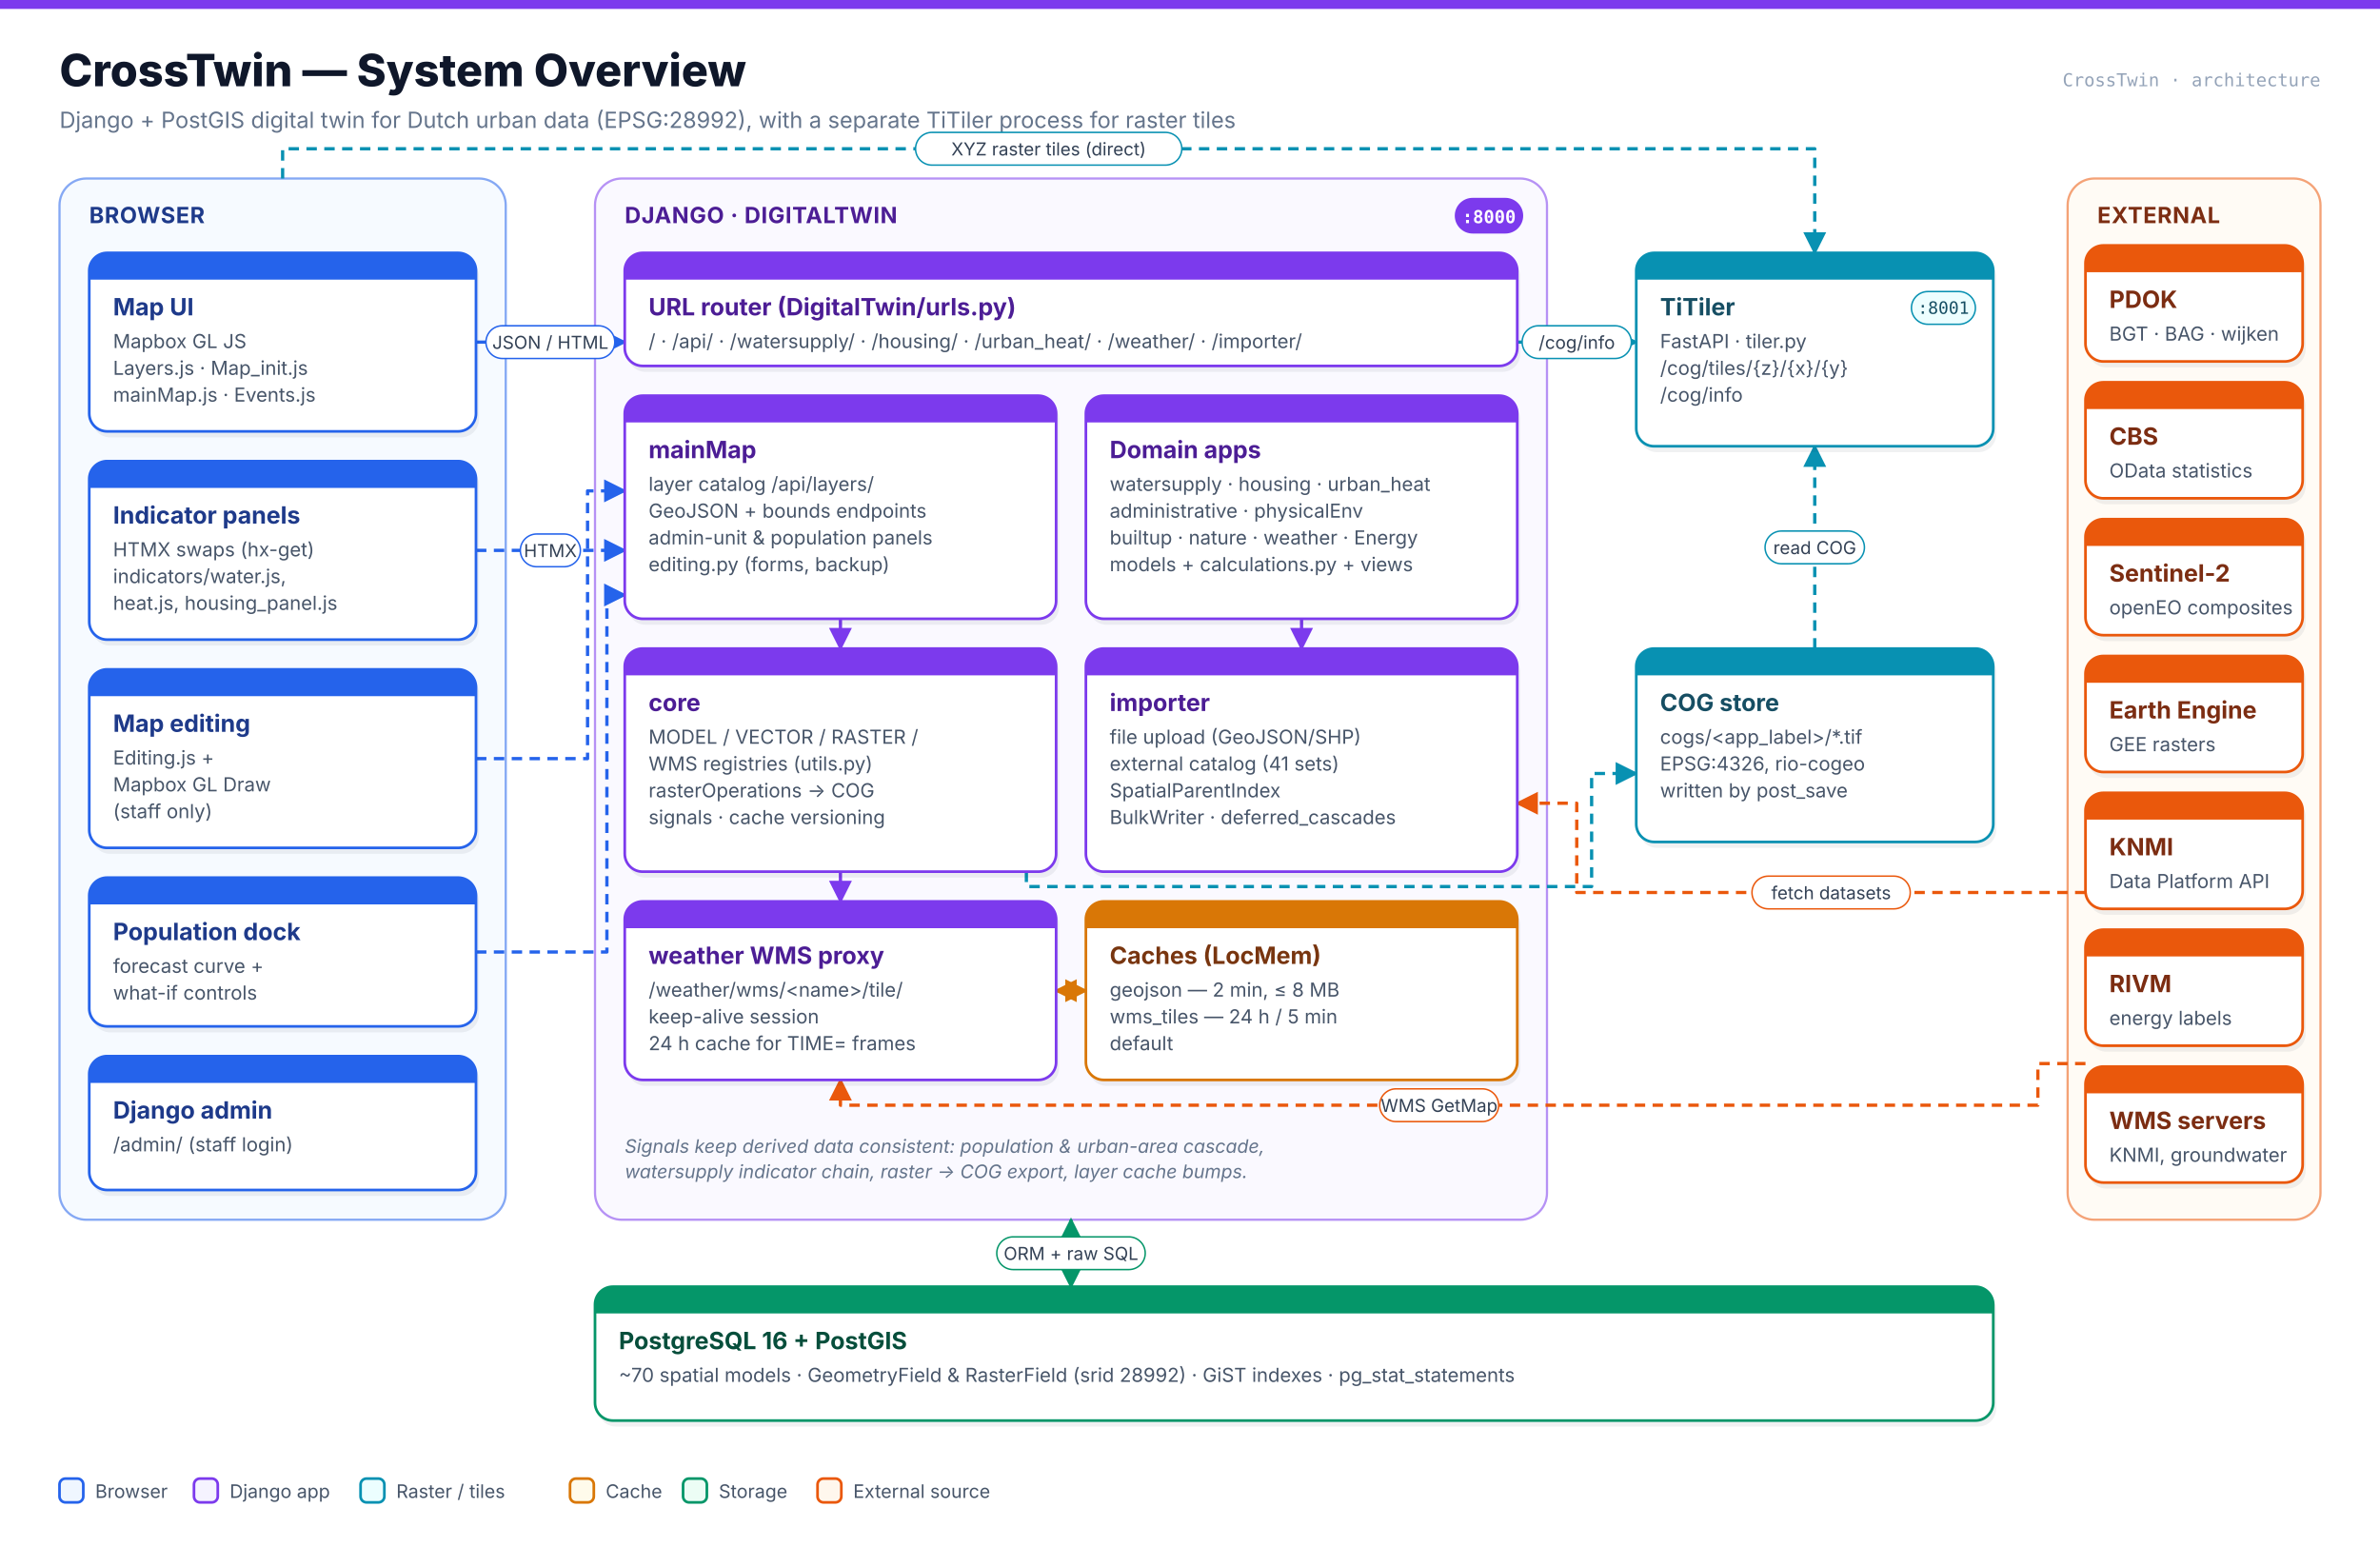
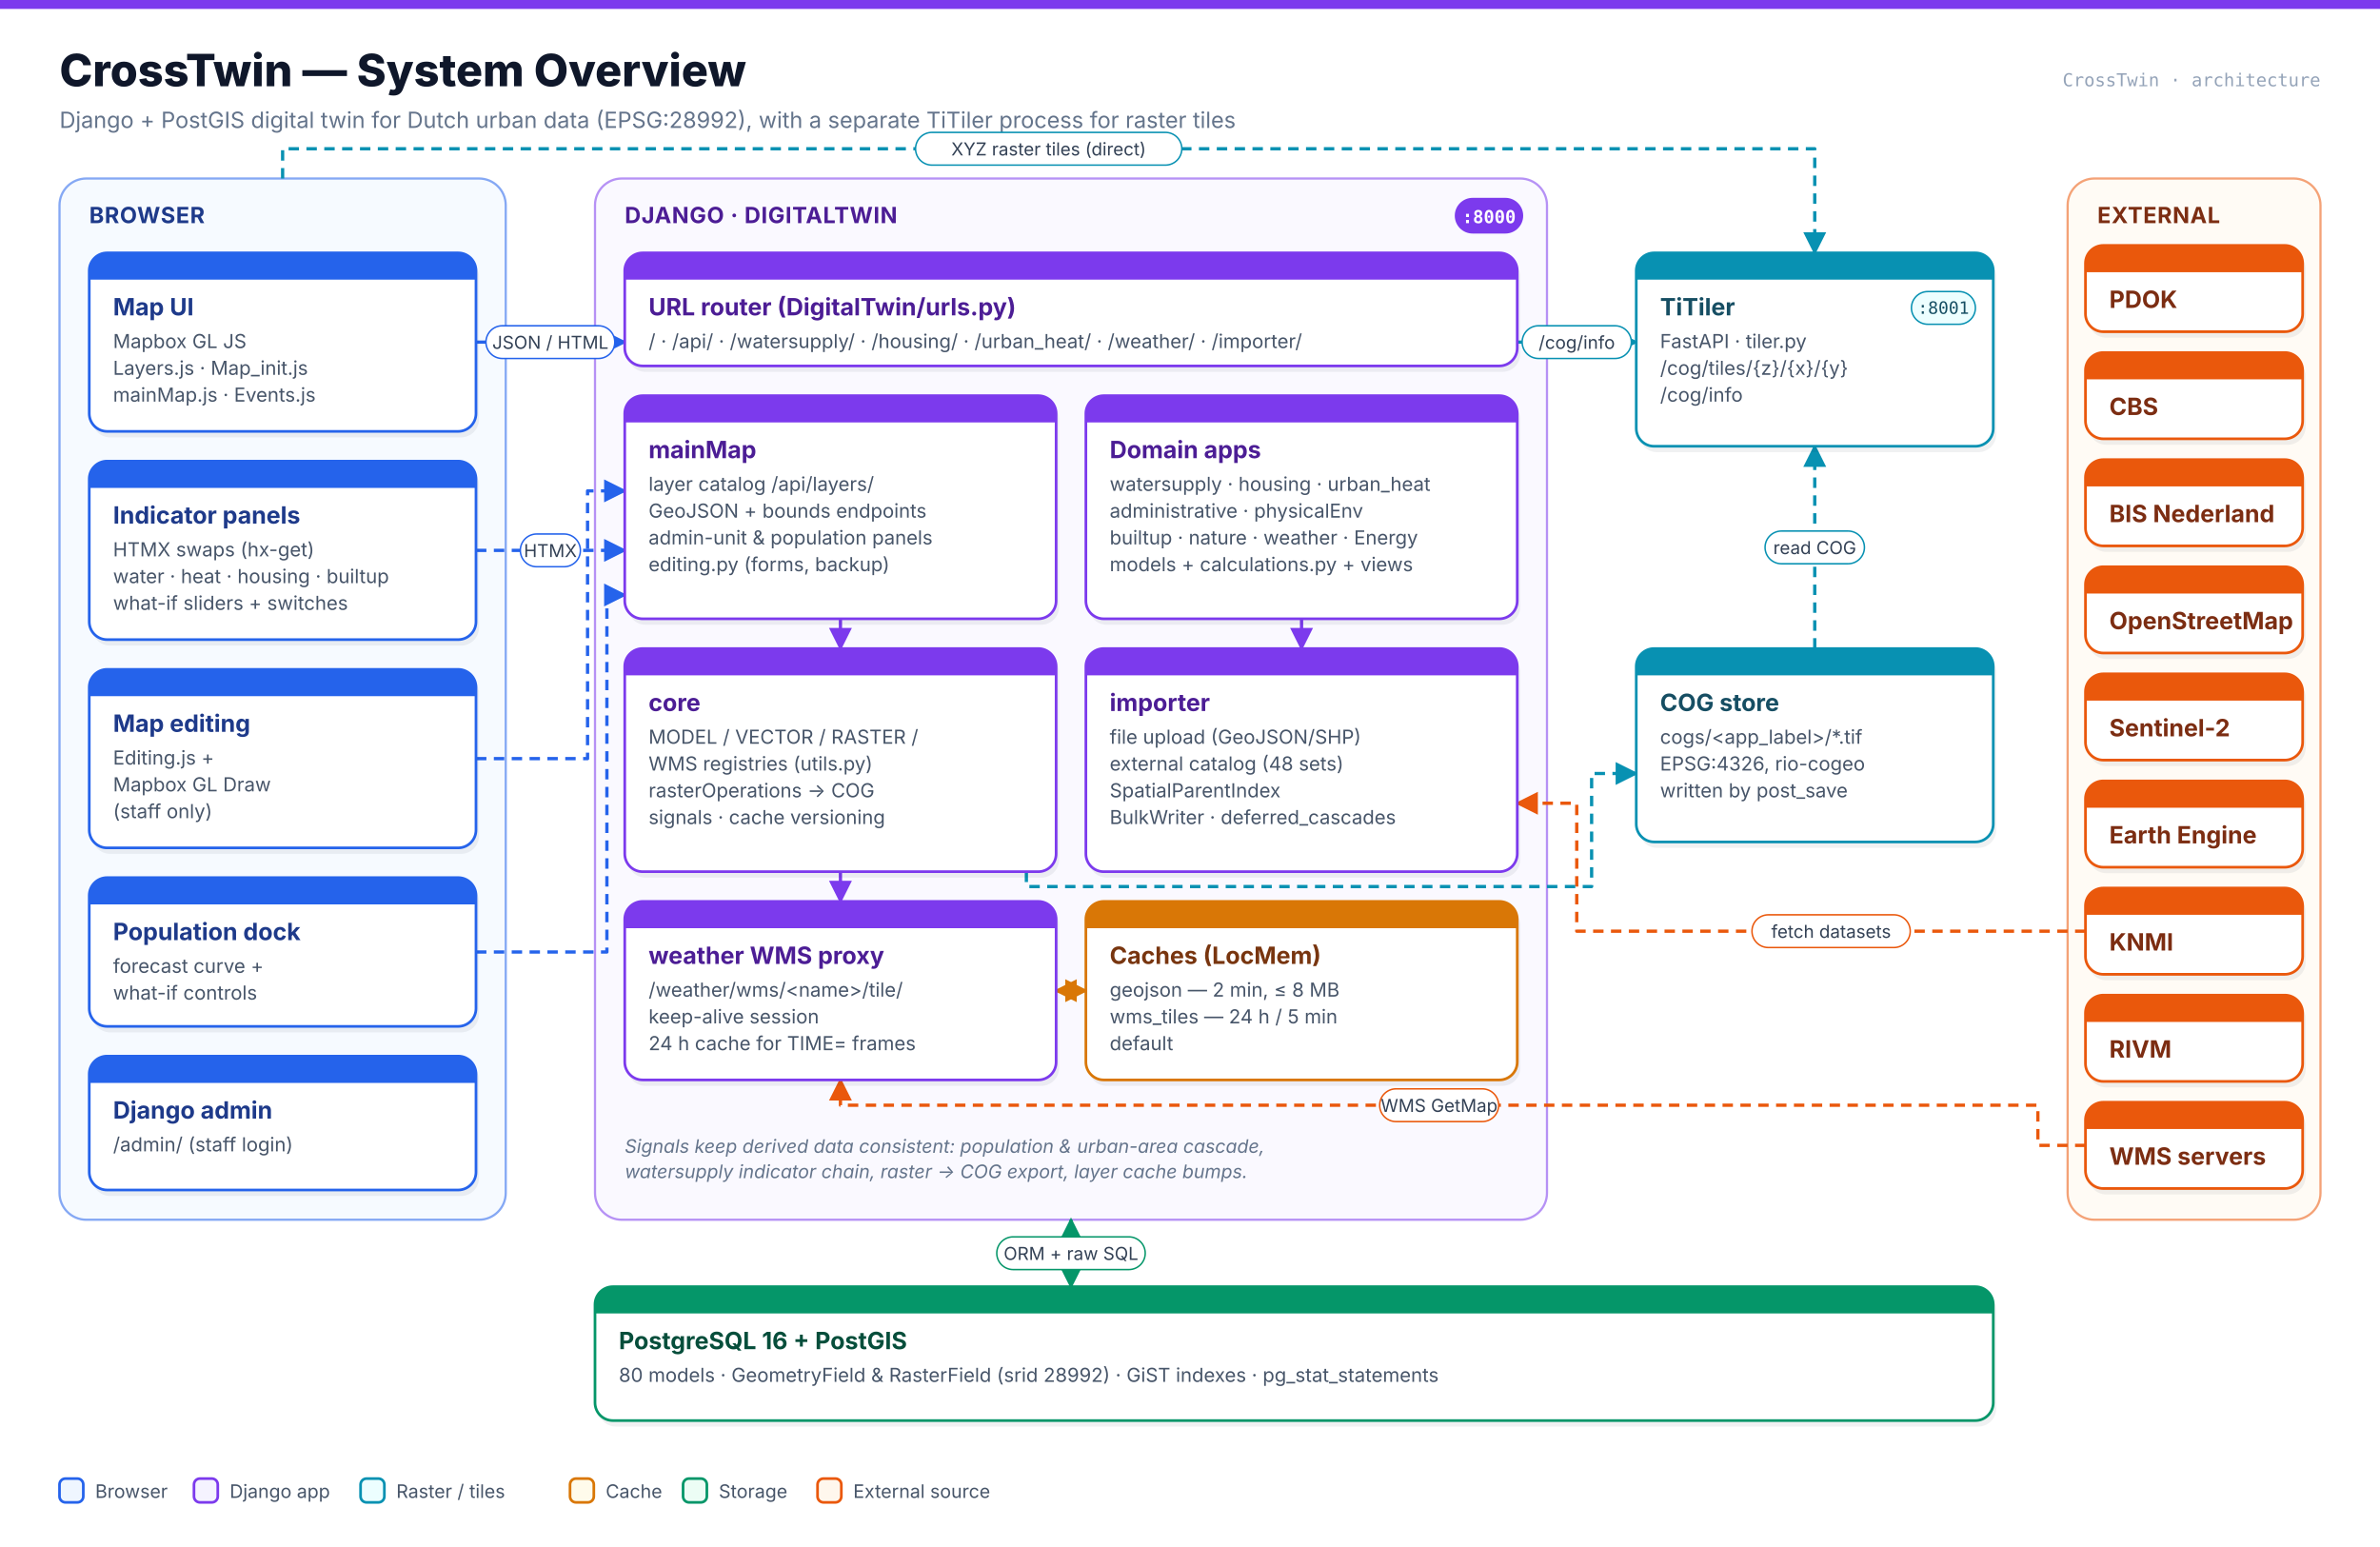
<svg xmlns="http://www.w3.org/2000/svg" viewBox="0 0 1600 1040" width="1600" height="1040" role="img" aria-label="CrossTwin — System Overview">
  <style>
  .t { font-family:'Inter','Segoe UI',system-ui,-apple-system,sans-serif; }
  .m { font-family:'IBM Plex Mono','Cascadia Code',Consolas,monospace; }
  .flow { stroke-dasharray:7 5; animation:dash 1.2s linear infinite; }
  @keyframes dash { to { stroke-dashoffset:-24; } }
  @media (prefers-reduced-motion: reduce) { .flow { animation:none; } }
</style>
  <defs>
    <marker id="a-client" viewBox="0 0 10 10" refX="9" refY="5" markerWidth="7" markerHeight="7" orient="auto-start-reverse">
      <path d="M0,0 L10,5 L0,10 z" fill="#2563eb" />
    </marker>
    <marker id="as-client" viewBox="0 0 10 10" refX="9" refY="5" markerWidth="7" markerHeight="7" orient="auto-start-reverse">
      <path d="M0,0 L10,5 L0,10 z" fill="#2563eb" />
    </marker>
    <marker id="a-django" viewBox="0 0 10 10" refX="9" refY="5" markerWidth="7" markerHeight="7" orient="auto-start-reverse">
      <path d="M0,0 L10,5 L0,10 z" fill="#7c3aed" />
    </marker>
    <marker id="as-django" viewBox="0 0 10 10" refX="9" refY="5" markerWidth="7" markerHeight="7" orient="auto-start-reverse">
      <path d="M0,0 L10,5 L0,10 z" fill="#7c3aed" />
    </marker>
    <marker id="a-data" viewBox="0 0 10 10" refX="9" refY="5" markerWidth="7" markerHeight="7" orient="auto-start-reverse">
      <path d="M0,0 L10,5 L0,10 z" fill="#059669" />
    </marker>
    <marker id="as-data" viewBox="0 0 10 10" refX="9" refY="5" markerWidth="7" markerHeight="7" orient="auto-start-reverse">
      <path d="M0,0 L10,5 L0,10 z" fill="#059669" />
    </marker>
    <marker id="a-external" viewBox="0 0 10 10" refX="9" refY="5" markerWidth="7" markerHeight="7" orient="auto-start-reverse">
      <path d="M0,0 L10,5 L0,10 z" fill="#ea580c" />
    </marker>
    <marker id="as-external" viewBox="0 0 10 10" refX="9" refY="5" markerWidth="7" markerHeight="7" orient="auto-start-reverse">
      <path d="M0,0 L10,5 L0,10 z" fill="#ea580c" />
    </marker>
    <marker id="a-raster" viewBox="0 0 10 10" refX="9" refY="5" markerWidth="7" markerHeight="7" orient="auto-start-reverse">
      <path d="M0,0 L10,5 L0,10 z" fill="#0891b2" />
    </marker>
    <marker id="as-raster" viewBox="0 0 10 10" refX="9" refY="5" markerWidth="7" markerHeight="7" orient="auto-start-reverse">
      <path d="M0,0 L10,5 L0,10 z" fill="#0891b2" />
    </marker>
    <marker id="a-cache" viewBox="0 0 10 10" refX="9" refY="5" markerWidth="7" markerHeight="7" orient="auto-start-reverse">
      <path d="M0,0 L10,5 L0,10 z" fill="#d97706" />
    </marker>
    <marker id="as-cache" viewBox="0 0 10 10" refX="9" refY="5" markerWidth="7" markerHeight="7" orient="auto-start-reverse">
      <path d="M0,0 L10,5 L0,10 z" fill="#d97706" />
    </marker>
    <marker id="a-signal" viewBox="0 0 10 10" refX="9" refY="5" markerWidth="7" markerHeight="7" orient="auto-start-reverse">
      <path d="M0,0 L10,5 L0,10 z" fill="#e11d48" />
    </marker>
    <marker id="as-signal" viewBox="0 0 10 10" refX="9" refY="5" markerWidth="7" markerHeight="7" orient="auto-start-reverse">
      <path d="M0,0 L10,5 L0,10 z" fill="#e11d48" />
    </marker>
    <marker id="a-neutral" viewBox="0 0 10 10" refX="9" refY="5" markerWidth="7" markerHeight="7" orient="auto-start-reverse">
      <path d="M0,0 L10,5 L0,10 z" fill="#475569" />
    </marker>
    <marker id="as-neutral" viewBox="0 0 10 10" refX="9" refY="5" markerWidth="7" markerHeight="7" orient="auto-start-reverse">
      <path d="M0,0 L10,5 L0,10 z" fill="#475569" />
    </marker>
  </defs>
  <rect width="1600" height="1040" fill="#ffffff" />
  <rect width="1600" height="6" fill="#7c3aed" />
  <text class="t" x="40" y="58" font-size="30" font-weight="800" fill="#0f172a">CrossTwin — System Overview</text>
  <text class="t" x="40" y="86" font-size="15" fill="#64748b">Django + PostGIS digital twin for Dutch urban data (EPSG:28992), with a separate TiTiler process for raster tiles</text>
  <text class="m" x="1560" y="58" font-size="12" fill="#94a3b8" text-anchor="end">CrossTwin · architecture</text>
  <rect x="40" y="120" width="300" height="700" rx="18" fill="#eff6ff" fill-opacity="0.55" stroke="#2563eb" stroke-opacity="0.55" stroke-width="1.5" />
  <text class="t" x="60" y="150" font-size="15" font-weight="700" fill="#1e3a8a" letter-spacing="0.4">BROWSER</text>
  <rect x="400" y="120" width="640" height="700" rx="18" fill="#f5f3ff" fill-opacity="0.55" stroke="#7c3aed" stroke-opacity="0.55" stroke-width="1.5" />
  <text class="t" x="420" y="150" font-size="15" font-weight="700" fill="#4c1d95" letter-spacing="0.4">DJANGO · DIGITALTWIN</text>
  <rect x="978.0" y="133" width="46.0" height="24" rx="12" fill="#7c3aed" />
  <text class="m" x="1001.0" y="150" font-size="12" fill="#fff" text-anchor="middle" font-weight="600">:8000</text>
  <rect x="1390" y="120" width="170" height="700" rx="18" fill="#fff7ed" fill-opacity="0.55" stroke="#ea580c" stroke-opacity="0.55" stroke-width="1.5" />
  <text class="t" x="1410" y="150" font-size="15" font-weight="700" fill="#7c2d12" letter-spacing="0.4">EXTERNAL</text>
  <path d="M720,820 L720,865" fill="none" stroke="#059669" stroke-width="2.2" stroke-linejoin="round" marker-end="url(#a-data)" marker-start="url(#as-data)" />
-   <path d="M1402,715 L1370,715 L1370,743 L565,743 L565,726" fill="none" stroke="#ea580c" stroke-width="2.2" stroke-linejoin="round" class="flow" marker-end="url(#a-external)" />
-   <path d="M1402,600 L1060,600 L1060,540 L1020,540" fill="none" stroke="#ea580c" stroke-width="2.2" stroke-linejoin="round" class="flow" marker-end="url(#a-external)" />
+   <path d="M1402,770 L1370,770 L1370,743 L565,743 L565,726" fill="none" stroke="#ea580c" stroke-width="2.2" stroke-linejoin="round" class="flow" marker-end="url(#a-external)" />
+   <path d="M1402,626 L1060,626 L1060,540 L1020,540" fill="none" stroke="#ea580c" stroke-width="2.2" stroke-linejoin="round" class="flow" marker-end="url(#a-external)" />
  <path d="M1220,436 L1220,300" fill="none" stroke="#0891b2" stroke-width="2.2" stroke-linejoin="round" class="flow" marker-end="url(#a-raster)" />
  <path d="M1020,230 L1100,230" fill="none" stroke="#0891b2" stroke-width="2.2" stroke-linejoin="round" class="flow" marker-end="url(#a-raster)" />
  <path d="M690,586 L690,596 L1070,596 L1070,520 L1100,520" fill="none" stroke="#0891b2" stroke-width="2.2" stroke-linejoin="round" class="flow" marker-end="url(#a-raster)" />
  <path d="M710,666 L730,666" fill="none" stroke="#d97706" stroke-width="2.2" stroke-linejoin="round" marker-end="url(#a-cache)" marker-start="url(#as-cache)" />
  <path d="M565,586 L565,606" fill="none" stroke="#7c3aed" stroke-width="2.2" stroke-linejoin="round" marker-end="url(#a-django)" />
  <path d="M565,416 L565,436" fill="none" stroke="#7c3aed" stroke-width="2.2" stroke-linejoin="round" marker-end="url(#a-django)" />
  <path d="M875,416 L875,436" fill="none" stroke="#7c3aed" stroke-width="2.2" stroke-linejoin="round" marker-end="url(#a-django)" />
  <path d="M190,120 L190,100 L1220,100 L1220,170" fill="none" stroke="#0891b2" stroke-width="2.2" stroke-linejoin="round" class="flow" marker-end="url(#a-raster)" />
  <path d="M320,640 L408,640 L408,400 L420,400" fill="none" stroke="#2563eb" stroke-width="2.2" stroke-linejoin="round" class="flow" marker-end="url(#a-client)" />
  <path d="M320,510 L395,510 L395,330 L420,330" fill="none" stroke="#2563eb" stroke-width="2.2" stroke-linejoin="round" class="flow" marker-end="url(#a-client)" />
  <path d="M320,370 L420,370" fill="none" stroke="#2563eb" stroke-width="2.2" stroke-linejoin="round" class="flow" marker-end="url(#a-client)" />
  <path d="M320,230 L420,230" fill="none" stroke="#2563eb" stroke-width="2.2" stroke-linejoin="round" class="flow" marker-end="url(#a-client)" />
  <rect x="62" y="174" width="260" height="120" rx="12" fill="#0f172a" fill-opacity="0.06" />
  <rect x="60" y="170" width="260" height="120" rx="12" fill="#fff" stroke="#2563eb" stroke-width="1.8" />
  <path d="M72,170 h236 a12,12 0 0 1 12,12 v6 h-260 v-6 a12,12 0 0 1 12,-12 z" fill="#2563eb" />
  <text class="t" x="76" y="212" font-size="16" font-weight="700" fill="#1e3a8a">Map UI</text>
  <text class="t" x="76" y="234" font-size="13" fill="#475569">Mapbox GL JS</text>
  <text class="t" x="76" y="252" font-size="13" fill="#475569">Layers.js · Map_init.js</text>
  <text class="t" x="76" y="270" font-size="13" fill="#475569">mainMap.js · Events.js</text>
  <rect x="62" y="314" width="260" height="120" rx="12" fill="#0f172a" fill-opacity="0.06" />
  <rect x="60" y="310" width="260" height="120" rx="12" fill="#fff" stroke="#2563eb" stroke-width="1.8" />
  <path d="M72,310 h236 a12,12 0 0 1 12,12 v6 h-260 v-6 a12,12 0 0 1 12,-12 z" fill="#2563eb" />
  <text class="t" x="76" y="352" font-size="16" font-weight="700" fill="#1e3a8a">Indicator panels</text>
  <text class="t" x="76" y="374" font-size="13" fill="#475569">HTMX swaps (hx-get)</text>
-   <text class="t" x="76" y="392" font-size="13" fill="#475569">indicators/water.js,</text>
-   <text class="t" x="76" y="410" font-size="13" fill="#475569">heat.js, housing_panel.js</text>
+   <text class="t" x="76" y="392" font-size="13" fill="#475569">water · heat · housing · builtup</text>
+   <text class="t" x="76" y="410" font-size="13" fill="#475569">what-if sliders + switches</text>
  <rect x="62" y="454" width="260" height="120" rx="12" fill="#0f172a" fill-opacity="0.06" />
  <rect x="60" y="450" width="260" height="120" rx="12" fill="#fff" stroke="#2563eb" stroke-width="1.8" />
  <path d="M72,450 h236 a12,12 0 0 1 12,12 v6 h-260 v-6 a12,12 0 0 1 12,-12 z" fill="#2563eb" />
  <text class="t" x="76" y="492" font-size="16" font-weight="700" fill="#1e3a8a">Map editing</text>
  <text class="t" x="76" y="514" font-size="13" fill="#475569">Editing.js +</text>
  <text class="t" x="76" y="532" font-size="13" fill="#475569">Mapbox GL Draw</text>
  <text class="t" x="76" y="550" font-size="13" fill="#475569">(staff only)</text>
  <rect x="62" y="594" width="260" height="100" rx="12" fill="#0f172a" fill-opacity="0.06" />
  <rect x="60" y="590" width="260" height="100" rx="12" fill="#fff" stroke="#2563eb" stroke-width="1.8" />
  <path d="M72,590 h236 a12,12 0 0 1 12,12 v6 h-260 v-6 a12,12 0 0 1 12,-12 z" fill="#2563eb" />
  <text class="t" x="76" y="632" font-size="16" font-weight="700" fill="#1e3a8a">Population dock</text>
  <text class="t" x="76" y="654" font-size="13" fill="#475569">forecast curve +</text>
  <text class="t" x="76" y="672" font-size="13" fill="#475569">what-if controls</text>
  <rect x="62" y="714" width="260" height="90" rx="12" fill="#0f172a" fill-opacity="0.06" />
  <rect x="60" y="710" width="260" height="90" rx="12" fill="#fff" stroke="#2563eb" stroke-width="1.8" />
  <path d="M72,710 h236 a12,12 0 0 1 12,12 v6 h-260 v-6 a12,12 0 0 1 12,-12 z" fill="#2563eb" />
  <text class="t" x="76" y="752" font-size="16" font-weight="700" fill="#1e3a8a">Django admin</text>
  <text class="t" x="76" y="774" font-size="13" fill="#475569">/admin/ (staff login)</text>
  <rect x="422" y="174" width="600" height="76" rx="12" fill="#0f172a" fill-opacity="0.06" />
  <rect x="420" y="170" width="600" height="76" rx="12" fill="#fff" stroke="#7c3aed" stroke-width="1.8" />
  <path d="M432,170 h576 a12,12 0 0 1 12,12 v6 h-600 v-6 a12,12 0 0 1 12,-12 z" fill="#7c3aed" />
  <text class="t" x="436" y="212" font-size="16" font-weight="700" fill="#4c1d95">URL router  (DigitalTwin/urls.py)</text>
  <text class="t" x="436" y="234" font-size="13" fill="#475569">/  ·  /api/  ·  /watersupply/  ·  /housing/  ·  /urban_heat/  ·  /weather/  ·  /importer/</text>
  <rect x="422" y="270" width="290" height="150" rx="12" fill="#0f172a" fill-opacity="0.06" />
  <rect x="420" y="266" width="290" height="150" rx="12" fill="#fff" stroke="#7c3aed" stroke-width="1.8" />
  <path d="M432,266 h266 a12,12 0 0 1 12,12 v6 h-290 v-6 a12,12 0 0 1 12,-12 z" fill="#7c3aed" />
  <text class="t" x="436" y="308" font-size="16" font-weight="700" fill="#4c1d95">mainMap</text>
  <text class="t" x="436" y="330" font-size="13" fill="#475569">layer catalog  /api/layers/</text>
  <text class="t" x="436" y="348" font-size="13" fill="#475569">GeoJSON + bounds endpoints</text>
  <text class="t" x="436" y="366" font-size="13" fill="#475569">admin-unit &amp; population panels</text>
  <text class="t" x="436" y="384" font-size="13" fill="#475569">editing.py (forms, backup)</text>
  <rect x="732" y="270" width="290" height="150" rx="12" fill="#0f172a" fill-opacity="0.06" />
  <rect x="730" y="266" width="290" height="150" rx="12" fill="#fff" stroke="#7c3aed" stroke-width="1.8" />
  <path d="M742,266 h266 a12,12 0 0 1 12,12 v6 h-290 v-6 a12,12 0 0 1 12,-12 z" fill="#7c3aed" />
  <text class="t" x="746" y="308" font-size="16" font-weight="700" fill="#4c1d95">Domain apps</text>
  <text class="t" x="746" y="330" font-size="13" fill="#475569">watersupply · housing · urban_heat</text>
  <text class="t" x="746" y="348" font-size="13" fill="#475569">administrative · physicalEnv</text>
  <text class="t" x="746" y="366" font-size="13" fill="#475569">builtup · nature · weather · Energy</text>
  <text class="t" x="746" y="384" font-size="13" fill="#475569">models + calculations.py + views</text>
  <rect x="422" y="440" width="290" height="150" rx="12" fill="#0f172a" fill-opacity="0.06" />
  <rect x="420" y="436" width="290" height="150" rx="12" fill="#fff" stroke="#7c3aed" stroke-width="1.8" />
  <path d="M432,436 h266 a12,12 0 0 1 12,12 v6 h-290 v-6 a12,12 0 0 1 12,-12 z" fill="#7c3aed" />
  <text class="t" x="436" y="478" font-size="16" font-weight="700" fill="#4c1d95">core</text>
  <text class="t" x="436" y="500" font-size="13" fill="#475569">MODEL / VECTOR / RASTER /</text>
  <text class="t" x="436" y="518" font-size="13" fill="#475569">WMS registries (utils.py)</text>
  <text class="t" x="436" y="536" font-size="13" fill="#475569">rasterOperations → COG</text>
  <text class="t" x="436" y="554" font-size="13" fill="#475569">signals · cache versioning</text>
  <rect x="732" y="440" width="290" height="150" rx="12" fill="#0f172a" fill-opacity="0.06" />
  <rect x="730" y="436" width="290" height="150" rx="12" fill="#fff" stroke="#7c3aed" stroke-width="1.8" />
  <path d="M742,436 h266 a12,12 0 0 1 12,12 v6 h-290 v-6 a12,12 0 0 1 12,-12 z" fill="#7c3aed" />
  <text class="t" x="746" y="478" font-size="16" font-weight="700" fill="#4c1d95">importer</text>
  <text class="t" x="746" y="500" font-size="13" fill="#475569">file upload (GeoJSON/SHP)</text>
-   <text class="t" x="746" y="518" font-size="13" fill="#475569">external catalog (41 sets)</text>
+   <text class="t" x="746" y="518" font-size="13" fill="#475569">external catalog (48 sets)</text>
  <text class="t" x="746" y="536" font-size="13" fill="#475569">SpatialParentIndex</text>
  <text class="t" x="746" y="554" font-size="13" fill="#475569">BulkWriter · deferred_cascades</text>
  <rect x="422" y="610" width="290" height="120" rx="12" fill="#0f172a" fill-opacity="0.06" />
  <rect x="420" y="606" width="290" height="120" rx="12" fill="#fff" stroke="#7c3aed" stroke-width="1.8" />
  <path d="M432,606 h266 a12,12 0 0 1 12,12 v6 h-290 v-6 a12,12 0 0 1 12,-12 z" fill="#7c3aed" />
  <text class="t" x="436" y="648" font-size="16" font-weight="700" fill="#4c1d95">weather WMS proxy</text>
  <text class="t" x="436" y="670" font-size="13" fill="#475569">/weather/wms/&lt;name&gt;/tile/</text>
  <text class="t" x="436" y="688" font-size="13" fill="#475569">keep-alive session</text>
  <text class="t" x="436" y="706" font-size="13" fill="#475569">24 h cache for TIME= frames</text>
  <rect x="732" y="610" width="290" height="120" rx="12" fill="#0f172a" fill-opacity="0.06" />
  <rect x="730" y="606" width="290" height="120" rx="12" fill="#fff" stroke="#d97706" stroke-width="1.8" />
  <path d="M742,606 h266 a12,12 0 0 1 12,12 v6 h-290 v-6 a12,12 0 0 1 12,-12 z" fill="#d97706" />
  <text class="t" x="746" y="648" font-size="16" font-weight="700" fill="#78350f">Caches (LocMem)</text>
  <text class="t" x="746" y="670" font-size="13" fill="#475569">geojson  — 2 min, ≤ 8 MB</text>
  <text class="t" x="746" y="688" font-size="13" fill="#475569">wms_tiles — 24 h / 5 min</text>
  <text class="t" x="746" y="706" font-size="13" fill="#475569">default</text>
  <rect x="1102" y="174" width="240" height="130" rx="12" fill="#0f172a" fill-opacity="0.06" />
  <rect x="1100" y="170" width="240" height="130" rx="12" fill="#fff" stroke="#0891b2" stroke-width="1.8" />
  <path d="M1112,170 h216 a12,12 0 0 1 12,12 v6 h-240 v-6 a12,12 0 0 1 12,-12 z" fill="#0891b2" />
  <text class="t" x="1116" y="212" font-size="16" font-weight="700" fill="#164e63">TiTiler</text>
  <rect x="1285" y="196" width="43" height="22" rx="11" fill="#ecfeff" stroke="#0891b2" stroke-width="1" />
  <text class="m" x="1306.5" y="211" font-size="11.5" fill="#164e63" text-anchor="middle">:8001</text>
  <text class="t" x="1116" y="234" font-size="13" fill="#475569">FastAPI · tiler.py</text>
  <text class="t" x="1116" y="252" font-size="13" fill="#475569">/cog/tiles/{z}/{x}/{y}</text>
  <text class="t" x="1116" y="270" font-size="13" fill="#475569">/cog/info</text>
  <rect x="1102" y="440" width="240" height="130" rx="12" fill="#0f172a" fill-opacity="0.06" />
  <rect x="1100" y="436" width="240" height="130" rx="12" fill="#fff" stroke="#0891b2" stroke-width="1.8" />
  <path d="M1112,436 h216 a12,12 0 0 1 12,12 v6 h-240 v-6 a12,12 0 0 1 12,-12 z" fill="#0891b2" />
  <text class="t" x="1116" y="478" font-size="16" font-weight="700" fill="#164e63">COG store</text>
  <text class="t" x="1116" y="500" font-size="13" fill="#475569">cogs/&lt;app_label&gt;/*.tif</text>
  <text class="t" x="1116" y="518" font-size="13" fill="#475569">EPSG:4326, rio-cogeo</text>
  <text class="t" x="1116" y="536" font-size="13" fill="#475569">written by post_save</text>
-   <rect x="1404" y="169" width="146" height="78" rx="12" fill="#0f172a" fill-opacity="0.06" />
-   <rect x="1402" y="165" width="146" height="78" rx="12" fill="#fff" stroke="#ea580c" stroke-width="1.8" />
+   <rect x="1404" y="169" width="146" height="58" rx="12" fill="#0f172a" fill-opacity="0.06" />
+   <rect x="1402" y="165" width="146" height="58" rx="12" fill="#fff" stroke="#ea580c" stroke-width="1.8" />
  <path d="M1414,165 h122 a12,12 0 0 1 12,12 v6 h-146 v-6 a12,12 0 0 1 12,-12 z" fill="#ea580c" />
  <text class="t" x="1418" y="207" font-size="16" font-weight="700" fill="#7c2d12">PDOK</text>
-   <text class="t" x="1418" y="229" font-size="13" fill="#475569">BGT · BAG · wijken</text>
-   <rect x="1404" y="261" width="146" height="78" rx="12" fill="#0f172a" fill-opacity="0.06" />
-   <rect x="1402" y="257" width="146" height="78" rx="12" fill="#fff" stroke="#ea580c" stroke-width="1.8" />
-   <path d="M1414,257 h122 a12,12 0 0 1 12,12 v6 h-146 v-6 a12,12 0 0 1 12,-12 z" fill="#ea580c" />
-   <text class="t" x="1418" y="299" font-size="16" font-weight="700" fill="#7c2d12">CBS</text>
-   <text class="t" x="1418" y="321" font-size="13" fill="#475569">OData statistics</text>
-   <rect x="1404" y="353" width="146" height="78" rx="12" fill="#0f172a" fill-opacity="0.06" />
-   <rect x="1402" y="349" width="146" height="78" rx="12" fill="#fff" stroke="#ea580c" stroke-width="1.8" />
-   <path d="M1414,349 h122 a12,12 0 0 1 12,12 v6 h-146 v-6 a12,12 0 0 1 12,-12 z" fill="#ea580c" />
-   <text class="t" x="1418" y="391" font-size="16" font-weight="700" fill="#7c2d12">Sentinel-2</text>
-   <text class="t" x="1418" y="413" font-size="13" fill="#475569">openEO composites</text>
-   <rect x="1404" y="445" width="146" height="78" rx="12" fill="#0f172a" fill-opacity="0.06" />
-   <rect x="1402" y="441" width="146" height="78" rx="12" fill="#fff" stroke="#ea580c" stroke-width="1.8" />
-   <path d="M1414,441 h122 a12,12 0 0 1 12,12 v6 h-146 v-6 a12,12 0 0 1 12,-12 z" fill="#ea580c" />
-   <text class="t" x="1418" y="483" font-size="16" font-weight="700" fill="#7c2d12">Earth Engine</text>
-   <text class="t" x="1418" y="505" font-size="13" fill="#475569">GEE rasters</text>
-   <rect x="1404" y="537" width="146" height="78" rx="12" fill="#0f172a" fill-opacity="0.06" />
-   <rect x="1402" y="533" width="146" height="78" rx="12" fill="#fff" stroke="#ea580c" stroke-width="1.8" />
-   <path d="M1414,533 h122 a12,12 0 0 1 12,12 v6 h-146 v-6 a12,12 0 0 1 12,-12 z" fill="#ea580c" />
-   <text class="t" x="1418" y="575" font-size="16" font-weight="700" fill="#7c2d12">KNMI</text>
-   <text class="t" x="1418" y="597" font-size="13" fill="#475569">Data Platform API</text>
-   <rect x="1404" y="629" width="146" height="78" rx="12" fill="#0f172a" fill-opacity="0.06" />
-   <rect x="1402" y="625" width="146" height="78" rx="12" fill="#fff" stroke="#ea580c" stroke-width="1.8" />
-   <path d="M1414,625 h122 a12,12 0 0 1 12,12 v6 h-146 v-6 a12,12 0 0 1 12,-12 z" fill="#ea580c" />
-   <text class="t" x="1418" y="667" font-size="16" font-weight="700" fill="#7c2d12">RIVM</text>
-   <text class="t" x="1418" y="689" font-size="13" fill="#475569">energy labels</text>
-   <rect x="1404" y="721" width="146" height="78" rx="12" fill="#0f172a" fill-opacity="0.06" />
-   <rect x="1402" y="717" width="146" height="78" rx="12" fill="#fff" stroke="#ea580c" stroke-width="1.8" />
-   <path d="M1414,717 h122 a12,12 0 0 1 12,12 v6 h-146 v-6 a12,12 0 0 1 12,-12 z" fill="#ea580c" />
-   <text class="t" x="1418" y="759" font-size="16" font-weight="700" fill="#7c2d12">WMS servers</text>
-   <text class="t" x="1418" y="781" font-size="13" fill="#475569">KNMI, groundwater</text>
+   <rect x="1404" y="241" width="146" height="58" rx="12" fill="#0f172a" fill-opacity="0.06" />
+   <rect x="1402" y="237" width="146" height="58" rx="12" fill="#fff" stroke="#ea580c" stroke-width="1.8" />
+   <path d="M1414,237 h122 a12,12 0 0 1 12,12 v6 h-146 v-6 a12,12 0 0 1 12,-12 z" fill="#ea580c" />
+   <text class="t" x="1418" y="279" font-size="16" font-weight="700" fill="#7c2d12">CBS</text>
+   <rect x="1404" y="313" width="146" height="58" rx="12" fill="#0f172a" fill-opacity="0.06" />
+   <rect x="1402" y="309" width="146" height="58" rx="12" fill="#fff" stroke="#ea580c" stroke-width="1.8" />
+   <path d="M1414,309 h122 a12,12 0 0 1 12,12 v6 h-146 v-6 a12,12 0 0 1 12,-12 z" fill="#ea580c" />
+   <text class="t" x="1418" y="351" font-size="16" font-weight="700" fill="#7c2d12">BIS Nederland</text>
+   <rect x="1404" y="385" width="146" height="58" rx="12" fill="#0f172a" fill-opacity="0.06" />
+   <rect x="1402" y="381" width="146" height="58" rx="12" fill="#fff" stroke="#ea580c" stroke-width="1.8" />
+   <path d="M1414,381 h122 a12,12 0 0 1 12,12 v6 h-146 v-6 a12,12 0 0 1 12,-12 z" fill="#ea580c" />
+   <text class="t" x="1418" y="423" font-size="16" font-weight="700" fill="#7c2d12">OpenStreetMap</text>
+   <rect x="1404" y="457" width="146" height="58" rx="12" fill="#0f172a" fill-opacity="0.06" />
+   <rect x="1402" y="453" width="146" height="58" rx="12" fill="#fff" stroke="#ea580c" stroke-width="1.8" />
+   <path d="M1414,453 h122 a12,12 0 0 1 12,12 v6 h-146 v-6 a12,12 0 0 1 12,-12 z" fill="#ea580c" />
+   <text class="t" x="1418" y="495" font-size="16" font-weight="700" fill="#7c2d12">Sentinel-2</text>
+   <rect x="1404" y="529" width="146" height="58" rx="12" fill="#0f172a" fill-opacity="0.06" />
+   <rect x="1402" y="525" width="146" height="58" rx="12" fill="#fff" stroke="#ea580c" stroke-width="1.8" />
+   <path d="M1414,525 h122 a12,12 0 0 1 12,12 v6 h-146 v-6 a12,12 0 0 1 12,-12 z" fill="#ea580c" />
+   <text class="t" x="1418" y="567" font-size="16" font-weight="700" fill="#7c2d12">Earth Engine</text>
+   <rect x="1404" y="601" width="146" height="58" rx="12" fill="#0f172a" fill-opacity="0.06" />
+   <rect x="1402" y="597" width="146" height="58" rx="12" fill="#fff" stroke="#ea580c" stroke-width="1.8" />
+   <path d="M1414,597 h122 a12,12 0 0 1 12,12 v6 h-146 v-6 a12,12 0 0 1 12,-12 z" fill="#ea580c" />
+   <text class="t" x="1418" y="639" font-size="16" font-weight="700" fill="#7c2d12">KNMI</text>
+   <rect x="1404" y="673" width="146" height="58" rx="12" fill="#0f172a" fill-opacity="0.06" />
+   <rect x="1402" y="669" width="146" height="58" rx="12" fill="#fff" stroke="#ea580c" stroke-width="1.8" />
+   <path d="M1414,669 h122 a12,12 0 0 1 12,12 v6 h-146 v-6 a12,12 0 0 1 12,-12 z" fill="#ea580c" />
+   <text class="t" x="1418" y="711" font-size="16" font-weight="700" fill="#7c2d12">RIVM</text>
+   <rect x="1404" y="745" width="146" height="58" rx="12" fill="#0f172a" fill-opacity="0.06" />
+   <rect x="1402" y="741" width="146" height="58" rx="12" fill="#fff" stroke="#ea580c" stroke-width="1.8" />
+   <path d="M1414,741 h122 a12,12 0 0 1 12,12 v6 h-146 v-6 a12,12 0 0 1 12,-12 z" fill="#ea580c" />
+   <text class="t" x="1418" y="783" font-size="16" font-weight="700" fill="#7c2d12">WMS servers</text>
  <rect x="402" y="869" width="940" height="90" rx="12" fill="#0f172a" fill-opacity="0.06" />
  <rect x="400" y="865" width="940" height="90" rx="12" fill="#fff" stroke="#059669" stroke-width="1.8" />
  <path d="M412,865 h916 a12,12 0 0 1 12,12 v6 h-940 v-6 a12,12 0 0 1 12,-12 z" fill="#059669" />
  <text class="t" x="416" y="907" font-size="16" font-weight="700" fill="#064e3b">PostgreSQL 16 + PostGIS</text>
-   <text class="t" x="416" y="929" font-size="13" fill="#475569">~70 spatial models · GeometryField &amp; RasterField (srid 28992) · GiST indexes · pg_stat_statements</text>
+   <text class="t" x="416" y="929" font-size="13" fill="#475569">80 models · GeometryField &amp; RasterField (srid 28992) · GiST indexes · pg_stat_statements</text>
  <text class="t" x="420" y="775" font-size="12.5" fill="#64748b" font-style="italic">Signals keep derived data consistent: population &amp; urban-area cascade,</text>
  <text class="t" x="420" y="792" font-size="12.5" fill="#64748b" font-style="italic">watersupply indicator chain, raster → COG export, layer cache bumps.</text>
  <rect x="326.7" y="219.0" width="86.6" height="22" rx="11" fill="#fff" stroke="#2563eb" stroke-width="1" />
  <text class="t" x="370.0" y="234.5" font-size="12" fill="#334155" text-anchor="middle">JSON / HTML</text>
  <rect x="349.8" y="359.0" width="40.4" height="22" rx="11" fill="#fff" stroke="#2563eb" stroke-width="1" />
  <text class="t" x="370.0" y="374.5" font-size="12" fill="#334155" text-anchor="middle">HTMX</text>
  <rect x="615.5" y="89.0" width="179.0" height="22" rx="11" fill="#fff" stroke="#0891b2" stroke-width="1" />
  <text class="t" x="705.0" y="104.5" font-size="12" fill="#334155" text-anchor="middle">XYZ raster tiles (direct)</text>
  <rect x="1023.3" y="219.0" width="73.4" height="22" rx="11" fill="#fff" stroke="#0891b2" stroke-width="1" />
  <text class="t" x="1060.0" y="234.5" font-size="12" fill="#334155" text-anchor="middle">/cog/info</text>
  <rect x="1186.6" y="357.0" width="66.8" height="22" rx="11" fill="#fff" stroke="#0891b2" stroke-width="1" />
  <text class="t" x="1220.0" y="372.5" font-size="12" fill="#334155" text-anchor="middle">read COG</text>
-   <rect x="1177.8" y="589.0" width="106.4" height="22" rx="11" fill="#fff" stroke="#ea580c" stroke-width="1" />
-   <text class="t" x="1231.0" y="604.5" font-size="12" fill="#334155" text-anchor="middle">fetch datasets</text>
+   <rect x="1177.8" y="615.0" width="106.4" height="22" rx="11" fill="#fff" stroke="#ea580c" stroke-width="1" />
+   <text class="t" x="1231.0" y="630.5" font-size="12" fill="#334155" text-anchor="middle">fetch datasets</text>
  <rect x="927.5" y="732.0" width="80.0" height="22" rx="11" fill="#fff" stroke="#ea580c" stroke-width="1" />
  <text class="t" x="967.5" y="747.5" font-size="12" fill="#334155" text-anchor="middle">WMS GetMap</text>
  <rect x="670.1" y="831.5" width="99.8" height="22" rx="11" fill="#fff" stroke="#059669" stroke-width="1" />
  <text class="t" x="720.0" y="847.0" font-size="12" fill="#334155" text-anchor="middle">ORM + raw SQL</text>
  <rect x="40" y="994" width="16" height="16" rx="4" fill="#eff6ff" stroke="#2563eb" stroke-width="1.8" />
  <text class="t" x="64" y="1007" font-size="12.5" fill="#475569">Browser</text>
  <rect x="130.4" y="994" width="16" height="16" rx="4" fill="#f5f3ff" stroke="#7c3aed" stroke-width="1.8" />
  <text class="t" x="154.4" y="1007" font-size="12.5" fill="#475569">Django app</text>
  <rect x="242.4" y="994" width="16" height="16" rx="4" fill="#ecfeff" stroke="#0891b2" stroke-width="1.8" />
  <text class="t" x="266.4" y="1007" font-size="12.5" fill="#475569">Raster / tiles</text>
  <rect x="383.2" y="994" width="16" height="16" rx="4" fill="#fffbeb" stroke="#d97706" stroke-width="1.8" />
  <text class="t" x="407.2" y="1007" font-size="12.5" fill="#475569">Cache</text>
  <rect x="459.2" y="994" width="16" height="16" rx="4" fill="#ecfdf5" stroke="#059669" stroke-width="1.8" />
  <text class="t" x="483.2" y="1007" font-size="12.5" fill="#475569">Storage</text>
  <rect x="549.6" y="994" width="16" height="16" rx="4" fill="#fff7ed" stroke="#ea580c" stroke-width="1.8" />
  <text class="t" x="573.6" y="1007" font-size="12.5" fill="#475569">External source</text>
</svg>
